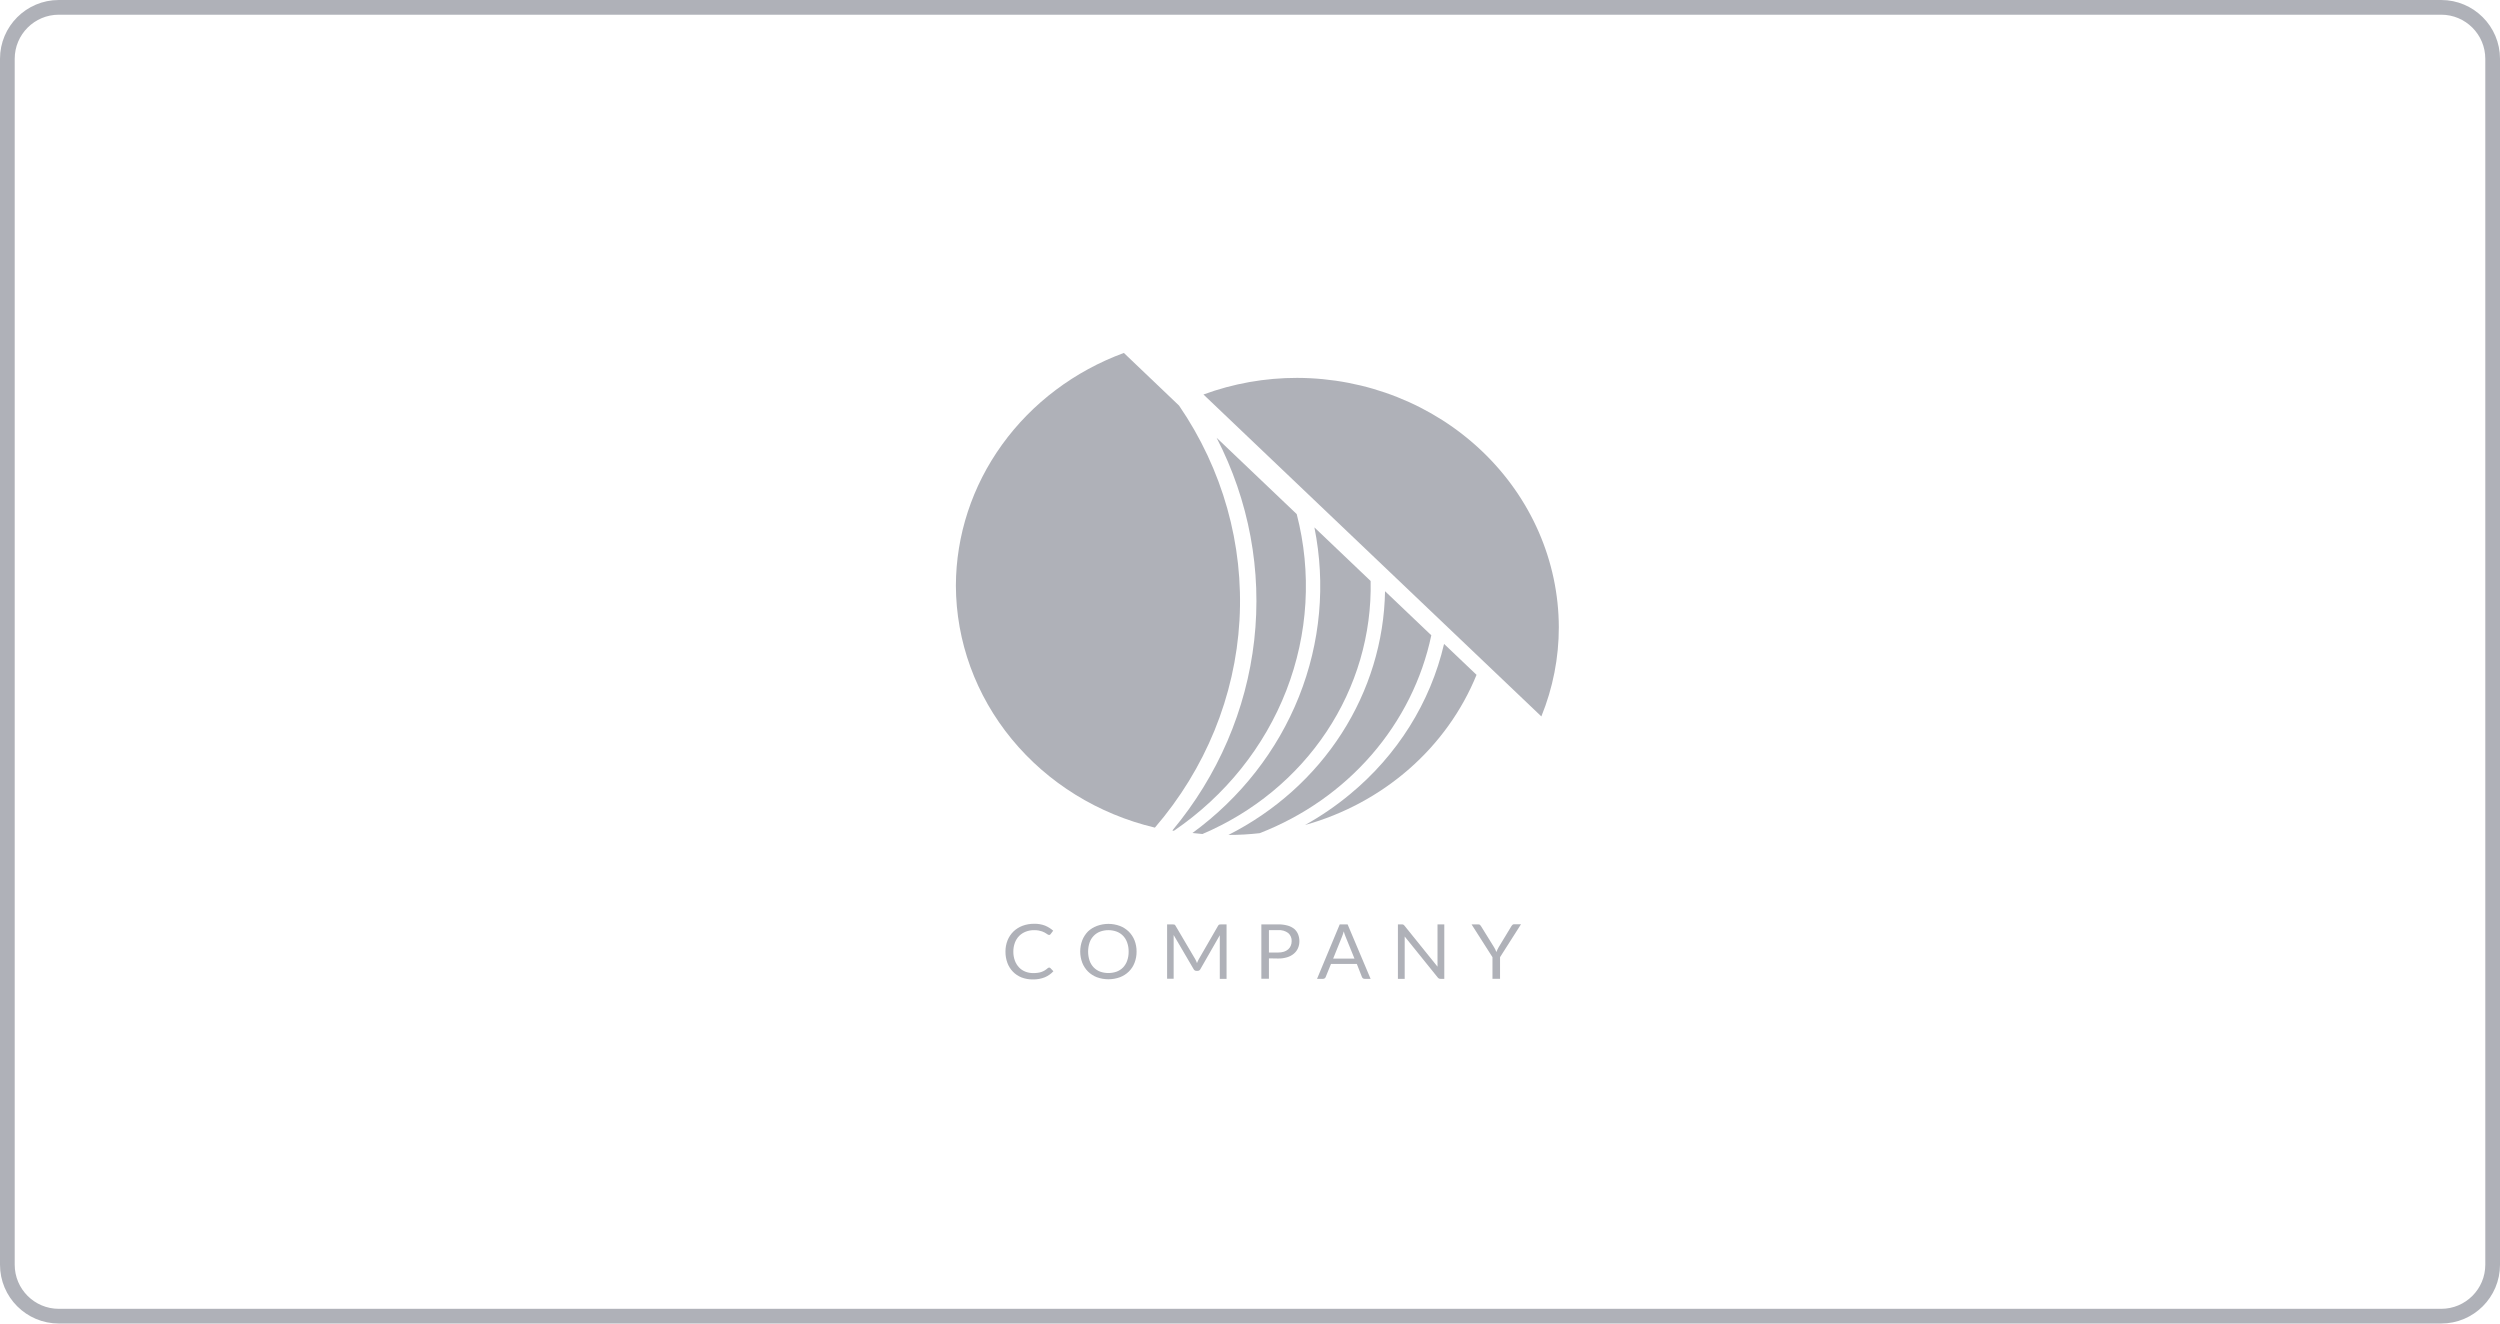
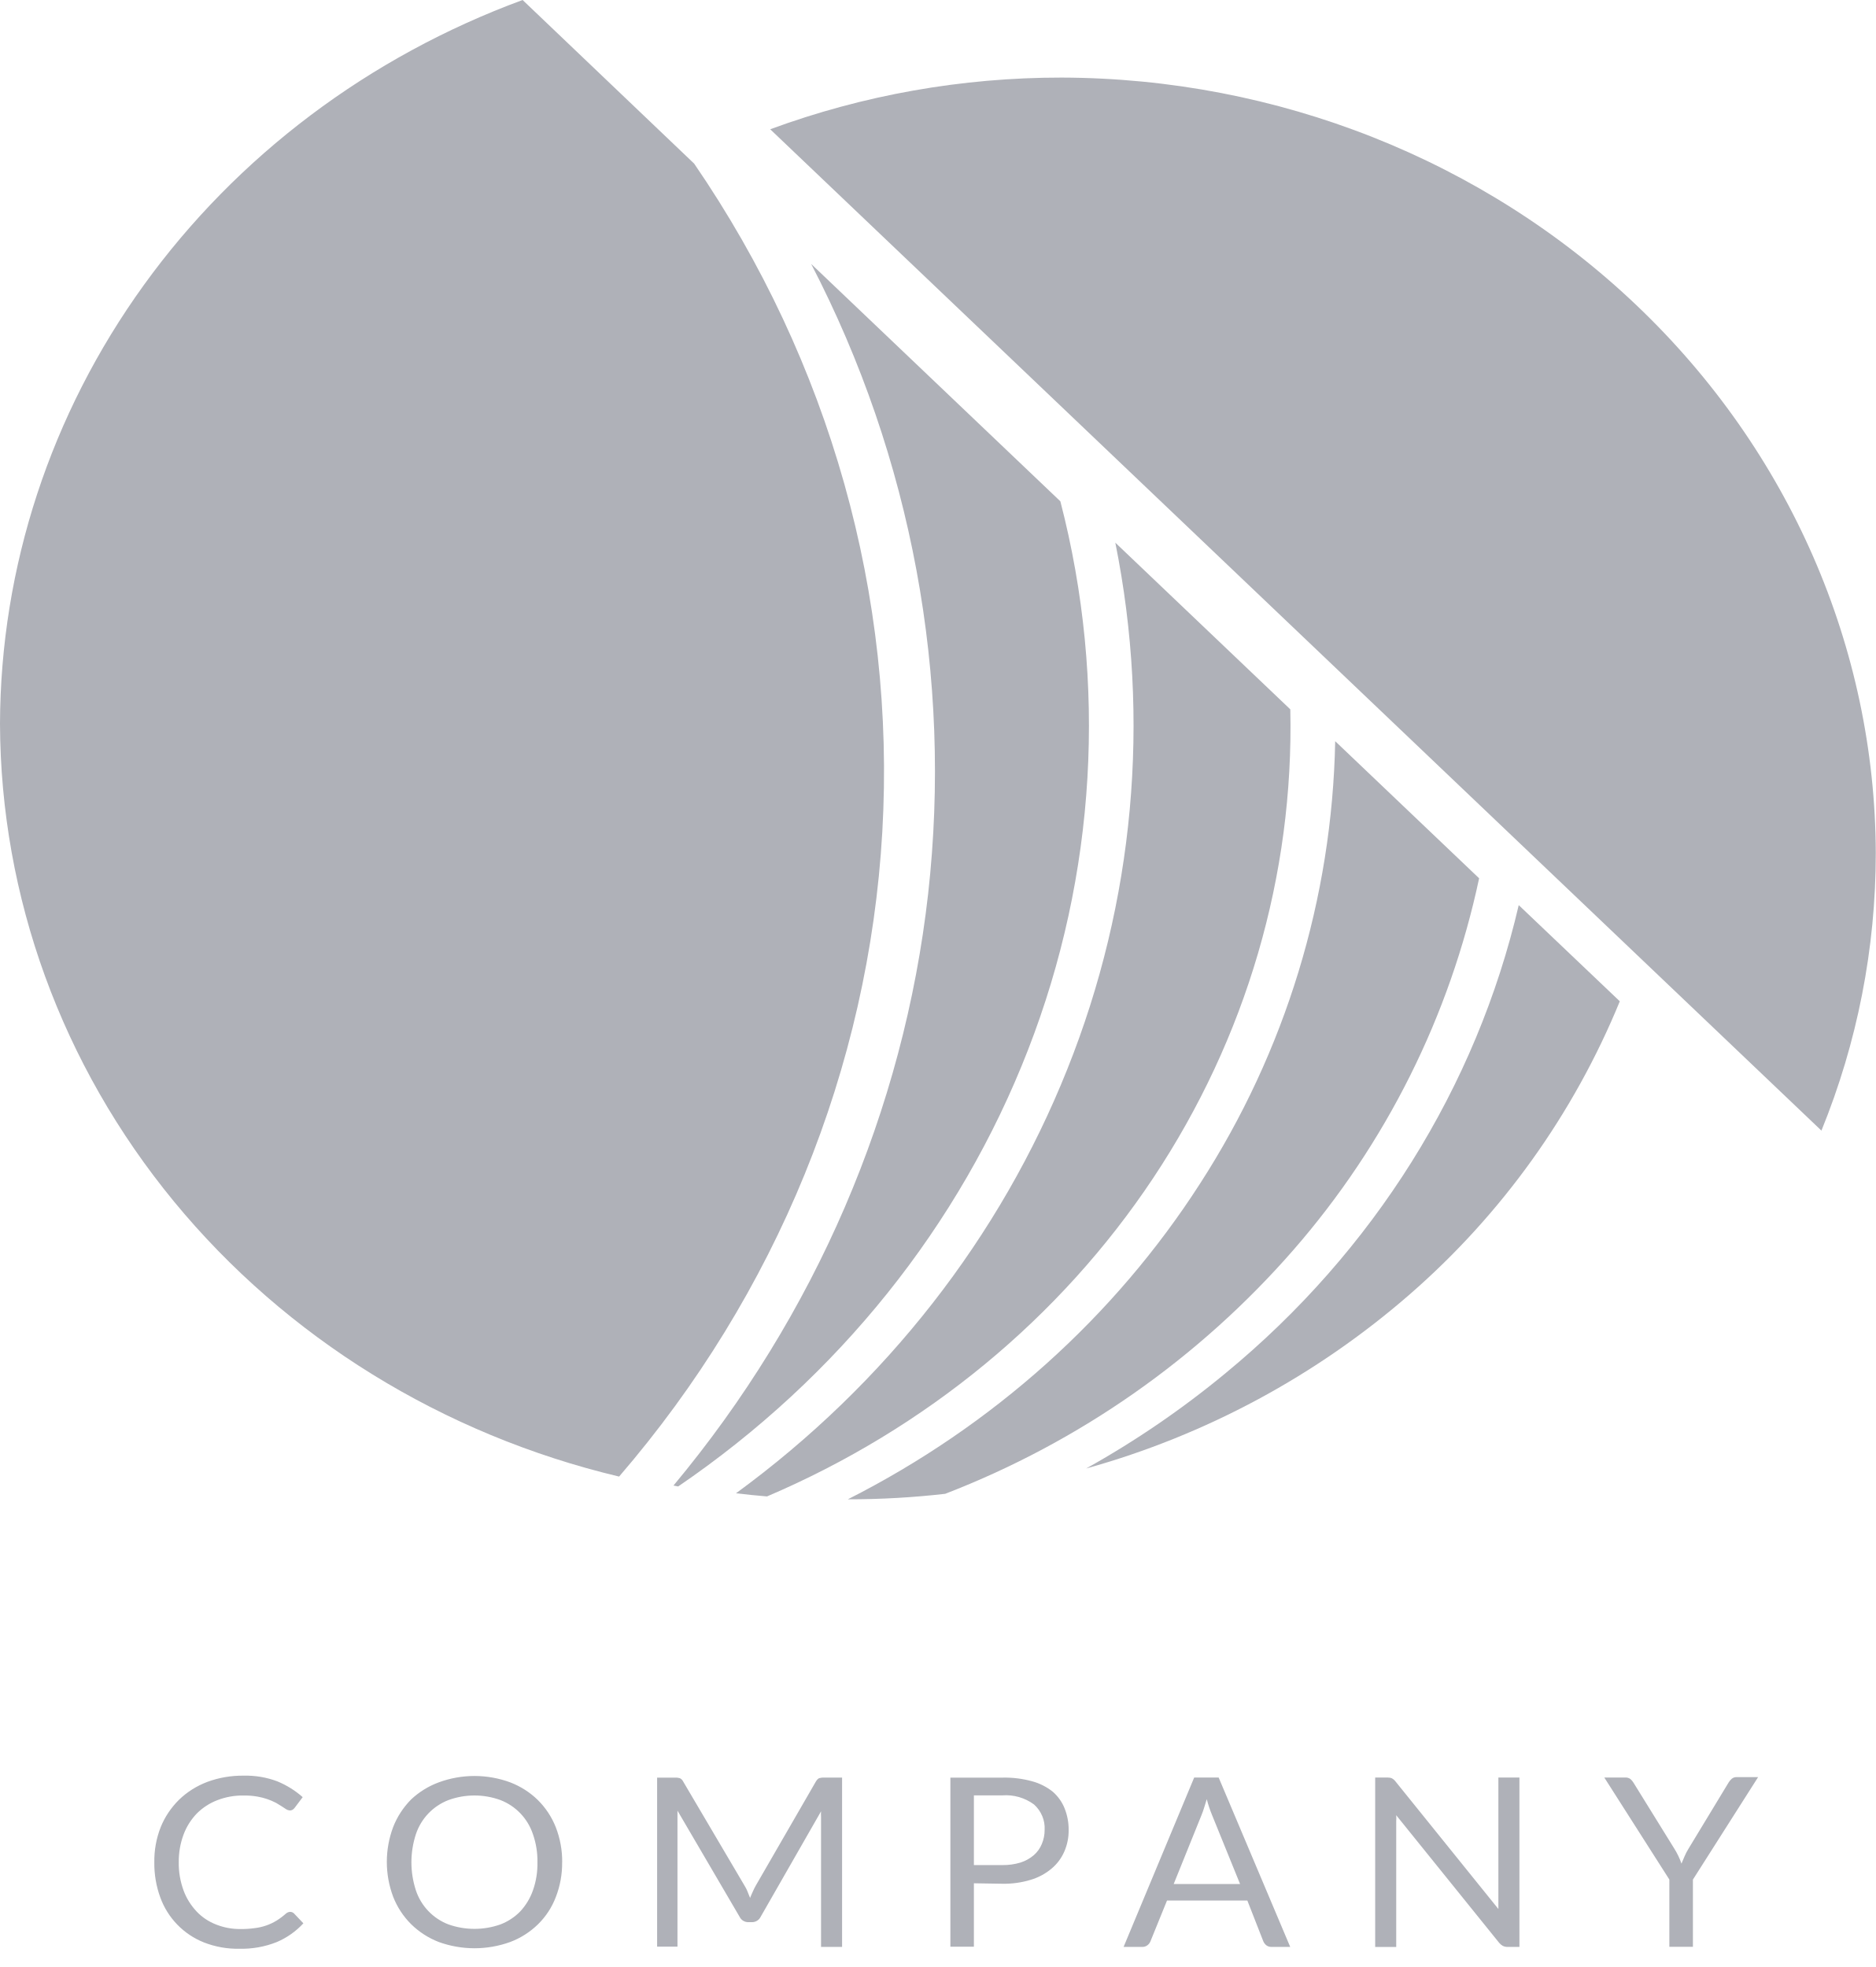
- <svg xmlns="http://www.w3.org/2000/svg" width="170" height="90" viewBox="0 0 170 90" fill="none">
-   <rect x="0.5" y="0.5" width="169" height="89" rx="3.5" stroke="#AFB1B8" />
-   <path d="M71.346 65.795C71.361 65.795 71.376 65.798 71.389 65.804C71.403 65.81 71.415 65.818 71.425 65.829L71.631 66.045C71.471 66.219 71.274 66.359 71.052 66.454C70.793 66.558 70.513 66.608 70.232 66.601C69.968 66.606 69.705 66.559 69.46 66.464C69.24 66.376 69.041 66.244 68.879 66.076C68.713 65.903 68.585 65.7 68.503 65.478C68.413 65.232 68.369 64.972 68.372 64.711C68.369 64.449 68.417 64.188 68.514 63.942C68.604 63.719 68.739 63.516 68.912 63.344C69.088 63.175 69.298 63.042 69.53 62.954C69.783 62.86 70.053 62.814 70.325 62.817C70.577 62.811 70.828 62.853 71.063 62.942C71.266 63.026 71.454 63.143 71.616 63.287L71.443 63.518C71.431 63.534 71.417 63.548 71.4 63.559C71.379 63.573 71.355 63.579 71.33 63.577C71.303 63.575 71.278 63.566 71.256 63.552L71.163 63.491L71.034 63.412C70.979 63.383 70.921 63.358 70.862 63.336C70.786 63.31 70.708 63.29 70.628 63.275C70.527 63.257 70.425 63.249 70.322 63.251C70.126 63.248 69.932 63.283 69.751 63.353C69.582 63.419 69.429 63.517 69.303 63.643C69.175 63.776 69.076 63.933 69.013 64.103C68.94 64.299 68.905 64.504 68.907 64.711C68.904 64.921 68.94 65.13 69.013 65.329C69.076 65.498 69.172 65.654 69.298 65.787C69.416 65.912 69.562 66.009 69.725 66.072C69.893 66.138 70.073 66.171 70.255 66.17C70.36 66.171 70.465 66.165 70.569 66.15C70.739 66.13 70.901 66.074 71.045 65.986C71.117 65.941 71.185 65.89 71.248 65.834C71.274 65.81 71.309 65.796 71.346 65.795Z" fill="#AFB1B8" />
-   <path d="M77.287 64.711C77.29 64.971 77.243 65.229 77.148 65.473C77.064 65.694 76.932 65.896 76.761 66.065C76.589 66.234 76.382 66.366 76.153 66.453C75.649 66.636 75.093 66.636 74.589 66.453C74.361 66.365 74.155 66.232 73.984 66.064C73.813 65.892 73.68 65.688 73.594 65.466C73.408 64.972 73.408 64.433 73.594 63.939C73.681 63.716 73.814 63.512 73.984 63.338C74.157 63.175 74.363 63.048 74.589 62.964C75.092 62.777 75.65 62.777 76.153 62.964C76.381 63.052 76.588 63.185 76.76 63.353C76.929 63.523 77.061 63.724 77.148 63.944C77.243 64.189 77.291 64.449 77.287 64.711ZM76.747 64.711C76.751 64.503 76.718 64.296 76.649 64.098C76.592 63.929 76.498 63.773 76.374 63.64C76.253 63.514 76.105 63.415 75.939 63.351C75.573 63.217 75.168 63.217 74.802 63.351C74.637 63.415 74.488 63.514 74.368 63.64C74.242 63.772 74.147 63.928 74.09 64.098C73.959 64.497 73.959 64.925 74.09 65.323C74.148 65.493 74.243 65.649 74.368 65.782C74.489 65.907 74.637 66.005 74.802 66.069C75.169 66.199 75.573 66.199 75.939 66.069C76.105 66.005 76.253 65.907 76.374 65.782C76.497 65.648 76.591 65.493 76.649 65.323C76.718 65.126 76.751 64.919 76.747 64.711Z" fill="#AFB1B8" />
-   <path d="M81.341 65.353L81.395 65.49C81.415 65.441 81.433 65.397 81.454 65.353C81.474 65.307 81.496 65.262 81.521 65.218L82.835 62.942C82.861 62.903 82.884 62.878 82.91 62.871C82.945 62.861 82.981 62.857 83.018 62.859H83.406V66.561H82.946V63.839C82.946 63.804 82.946 63.765 82.946 63.724C82.943 63.681 82.943 63.639 82.946 63.596L81.624 65.905C81.607 65.939 81.58 65.968 81.546 65.989C81.513 66.009 81.473 66.02 81.433 66.02H81.359C81.319 66.02 81.279 66.01 81.246 65.989C81.212 65.969 81.185 65.939 81.168 65.905L79.808 63.581C79.808 63.626 79.808 63.67 79.808 63.714C79.808 63.758 79.808 63.797 79.808 63.831V66.554H79.363V62.859H79.751C79.788 62.857 79.824 62.861 79.859 62.871C79.891 62.886 79.916 62.911 79.931 62.942L81.274 65.221C81.3 65.263 81.323 65.307 81.341 65.353Z" fill="#AFB1B8" />
-   <path d="M86.287 65.169V66.556H85.772V62.858H86.92C87.136 62.855 87.352 62.882 87.56 62.939C87.727 62.984 87.881 63.063 88.013 63.17C88.127 63.27 88.215 63.394 88.27 63.532C88.331 63.683 88.36 63.844 88.358 64.005C88.36 64.168 88.327 64.328 88.262 64.478C88.201 64.62 88.105 64.747 87.984 64.848C87.853 64.96 87.697 65.043 87.529 65.093C87.329 65.154 87.12 65.183 86.909 65.179L86.287 65.169ZM86.287 64.772H86.909C87.045 64.774 87.179 64.755 87.308 64.716C87.414 64.682 87.512 64.628 87.596 64.557C87.673 64.489 87.733 64.405 87.771 64.312C87.813 64.213 87.834 64.107 87.833 64C87.839 63.898 87.821 63.795 87.781 63.699C87.741 63.603 87.68 63.517 87.601 63.447C87.405 63.3 87.158 63.23 86.909 63.248H86.287V64.772Z" fill="#AFB1B8" />
-   <path d="M93.201 66.561H92.794C92.754 66.563 92.713 66.55 92.681 66.527C92.652 66.504 92.629 66.474 92.614 66.441L92.264 65.547H90.508L90.145 66.441C90.132 66.474 90.109 66.502 90.081 66.524C90.048 66.549 90.007 66.562 89.965 66.561H89.559L91.102 62.858H91.637L93.201 66.561ZM90.654 65.186H92.105L91.493 63.679C91.446 63.566 91.407 63.45 91.377 63.331L91.318 63.525C91.3 63.584 91.279 63.638 91.261 63.682L90.654 65.186Z" fill="#AFB1B8" />
-   <path d="M95.423 62.875C95.454 62.892 95.481 62.914 95.501 62.942L97.751 65.733C97.751 65.689 97.751 65.645 97.751 65.603C97.751 65.561 97.751 65.52 97.751 65.48V62.858H98.212V66.561H97.954C97.918 66.562 97.882 66.555 97.849 66.539C97.817 66.522 97.789 66.498 97.767 66.471L95.519 63.682C95.521 63.724 95.521 63.767 95.519 63.809C95.519 63.851 95.519 63.888 95.519 63.922V66.561H95.058V62.858H95.331C95.363 62.857 95.394 62.863 95.423 62.875Z" fill="#AFB1B8" />
-   <path d="M102.003 65.088V66.559H101.488V65.088L100.066 62.858H100.526C100.566 62.856 100.605 62.867 100.637 62.89C100.665 62.914 100.688 62.942 100.706 62.974L101.596 64.412C101.632 64.473 101.663 64.53 101.689 64.584C101.715 64.638 101.735 64.689 101.753 64.74L101.82 64.581C101.845 64.523 101.874 64.466 101.908 64.412L102.785 62.964C102.803 62.935 102.826 62.908 102.852 62.885C102.882 62.86 102.922 62.847 102.962 62.849H103.428L102.003 65.088Z" fill="#AFB1B8" />
-   <path d="M81.086 56.644C81.31 56.671 81.536 56.693 81.765 56.713C85.236 55.234 88.172 52.813 90.206 49.753C92.24 46.692 93.283 43.129 93.203 39.507L89.379 35.863C90.156 39.719 89.793 43.705 88.328 47.375C86.863 51.045 84.356 54.255 81.086 56.644Z" fill="#AFB1B8" />
-   <path d="M79.72 56.475L79.823 56.494C83.317 54.113 85.981 50.788 87.471 46.949C88.96 43.11 89.206 38.933 88.177 34.959L82.73 29.769C84.933 34.035 85.82 38.81 85.287 43.537C84.755 48.265 82.824 52.751 79.72 56.475Z" fill="#AFB1B8" />
-   <path d="M98.196 43.786C97.27 47.765 95.022 51.354 91.786 54.02C90.841 54.802 89.821 55.5 88.741 56.102C91.376 55.365 93.798 54.06 95.821 52.289C97.843 50.518 99.412 48.328 100.405 45.889L98.196 43.786Z" fill="#AFB1B8" />
-   <path d="M97.329 43.2L94.183 40.203C94.123 43.62 93.104 46.959 91.231 49.874C89.358 52.788 86.699 55.172 83.532 56.776H83.548C84.253 56.776 84.959 56.736 85.659 56.656C88.619 55.505 91.234 53.674 93.27 51.326C95.306 48.978 96.701 46.187 97.329 43.2Z" fill="#AFB1B8" />
-   <path d="M80.176 27.58L76.423 24C73.068 25.235 70.183 27.406 68.145 30.23C66.106 33.053 65.01 36.397 65 39.823V39.823C65.013 43.61 66.35 47.284 68.801 50.264C71.252 53.245 74.676 55.361 78.532 56.279C81.974 52.284 83.989 47.347 84.285 42.186C84.58 37.025 83.141 31.909 80.176 27.58Z" fill="#AFB1B8" />
-   <path d="M106 42.649C105.987 38.157 104.108 33.852 100.773 30.676C97.439 27.499 92.921 25.709 88.206 25.696C86.027 25.694 83.867 26.077 81.835 26.826L104.812 48.717C105.599 46.782 106.002 44.724 106 42.649Z" fill="#AFB1B8" />
+ <svg xmlns="http://www.w3.org/2000/svg" width="41" height="43" fill="none">
+   <path d="M6.346 41.795a.118.118 0 01.08.034l.205.216c-.16.174-.357.314-.579.409-.26.104-.539.154-.82.147a2.011 2.011 0 01-.772-.137 1.672 1.672 0 01-.957-.986 2.163 2.163 0 01-.13-.767 2.017 2.017 0 01.14-.77c.09-.222.226-.425.4-.597.175-.17.385-.302.617-.39.253-.094.523-.14.795-.137.252-.006.503.036.738.125.203.084.39.2.553.345l-.173.23a.173.173 0 01-.043.042.11.11 0 01-.07.018.157.157 0 01-.074-.025l-.093-.061-.129-.079a1.4 1.4 0 00-.406-.137 1.643 1.643 0 00-.306-.024 1.532 1.532 0 00-.571.102 1.29 1.29 0 00-.448.29c-.128.133-.227.29-.29.46-.073.195-.108.401-.106.608-.003.21.033.42.106.618.062.169.16.325.285.458.118.125.264.222.427.285.168.066.348.1.53.098.105.001.21-.005.314-.02.17-.02.332-.076.476-.164.072-.045.14-.096.203-.152a.153.153 0 01.098-.04zM12.287 40.71c.003.26-.044.52-.139.763a1.655 1.655 0 01-.387.592 1.754 1.754 0 01-.608.388 2.296 2.296 0 01-1.564 0 1.777 1.777 0 01-.604-.39 1.74 1.74 0 01-.391-.597 2.167 2.167 0 010-1.527c.087-.223.22-.427.39-.6a1.78 1.78 0 01.605-.375 2.258 2.258 0 011.564 0c.228.088.435.22.607.39.17.17.301.37.388.59.095.245.143.505.14.767zm-.54 0a1.759 1.759 0 00-.098-.612 1.208 1.208 0 00-.71-.747 1.658 1.658 0 00-1.137 0 1.208 1.208 0 00-.712.747c-.13.4-.13.827 0 1.226a1.203 1.203 0 00.712.745c.367.13.77.13 1.137 0 .166-.064.314-.162.435-.287.123-.134.217-.29.275-.458.07-.198.102-.405.098-.613zM16.34 41.353l.055.137c.02-.049.038-.093.059-.137a1.32 1.32 0 01.067-.135l1.314-2.276c.026-.04.049-.064.075-.071a.322.322 0 01.108-.012h.388v3.702h-.46V39.84v-.115a1.085 1.085 0 010-.128l-1.322 2.309a.202.202 0 01-.078.084.216.216 0 01-.113.03h-.074c-.04.001-.08-.01-.113-.03a.2.2 0 01-.078-.084l-1.36-2.324v2.973h-.445v-3.695h.388a.322.322 0 01.108.012.15.15 0 01.072.071l1.343 2.279a.805.805 0 01.067.132zM21.287 41.17v1.386h-.514V38.86h1.147a2.25 2.25 0 01.64.08c.167.045.321.124.453.23.114.1.202.225.257.363.06.151.09.312.088.473.002.162-.03.323-.096.473a1.012 1.012 0 01-.277.37 1.27 1.27 0 01-.456.245c-.2.061-.41.09-.62.086l-.622-.01zm0-.398h.622c.136.002.27-.017.399-.056a.843.843 0 00.288-.16.651.651 0 00.175-.244.768.768 0 00.062-.312.677.677 0 00-.052-.3.707.707 0 00-.18-.253 1.033 1.033 0 00-.692-.199h-.622v1.524zM28.2 42.561h-.406a.181.181 0 01-.113-.034.226.226 0 01-.067-.086l-.35-.894h-1.756l-.363.894a.2.2 0 01-.064.083.18.18 0 01-.116.037h-.406l1.543-3.703h.535l1.564 3.703zm-2.546-1.375h1.451l-.612-1.507a2.614 2.614 0 01-.116-.348l-.06.194a1.842 1.842 0 01-.056.157l-.607 1.504zM30.423 38.875c.031.017.058.04.078.067l2.25 2.79v-.129-2.745h.46v3.703h-.257a.23.23 0 01-.105-.022.283.283 0 01-.082-.069l-2.249-2.788c.003.042.003.085 0 .127v2.753h-.46v-3.704h.273c.032 0 .063.005.092.017zM37.003 41.088v1.47h-.515v-1.47l-1.422-2.23h.46a.173.173 0 01.11.032.317.317 0 01.07.084l.89 1.438a1.542 1.542 0 01.157.328l.067-.159c.025-.058.054-.115.088-.169l.877-1.448a.373.373 0 01.067-.079.161.161 0 01.11-.036h.466l-1.425 2.24zM16.086 32.644c.224.027.45.05.679.069 3.47-1.48 6.407-3.9 8.441-6.96 2.034-3.06 3.077-6.624 2.997-10.246l-3.825-3.644a20.22 20.22 0 01-1.05 11.512c-1.465 3.67-3.972 6.88-7.242 9.27z" fill="#AFB1B8" />
+   <path d="M14.72 32.475l.103.02c3.494-2.382 6.158-5.707 7.648-9.546a19.54 19.54 0 00.706-11.99L17.73 5.77a24.082 24.082 0 012.557 13.768c-.532 4.728-2.463 9.214-5.567 12.938zM33.196 19.786c-.926 3.98-3.173 7.568-6.41 10.234a20.213 20.213 0 01-3.045 2.082 18.187 18.187 0 007.08-3.813 17.084 17.084 0 004.584-6.4l-2.21-2.103z" fill="#AFB1B8" />
+   <path d="M32.33 19.2l-3.146-2.997a18.475 18.475 0 01-2.953 9.67c-1.873 2.915-4.532 5.299-7.699 6.903h.016c.705 0 1.41-.04 2.111-.12a19.338 19.338 0 007.611-5.33 18.093 18.093 0 004.06-8.126zM15.176 3.58L11.423 0c-3.355 1.235-6.24 3.406-8.278 6.23C1.107 9.053.01 12.397 0 15.823c.013 3.787 1.35 7.46 3.801 10.441 2.451 2.98 5.875 5.097 9.731 6.015 3.442-3.995 5.457-8.932 5.753-14.093.295-5.161-1.144-10.277-4.11-14.606zM41 18.649c-.013-4.492-1.892-8.797-5.227-11.973-3.334-3.177-7.852-4.967-12.567-4.98-2.179-.002-4.339.381-6.371 1.13l22.977 21.89A16.07 16.07 0 0041 18.65z" fill="#AFB1B8" />
</svg>
